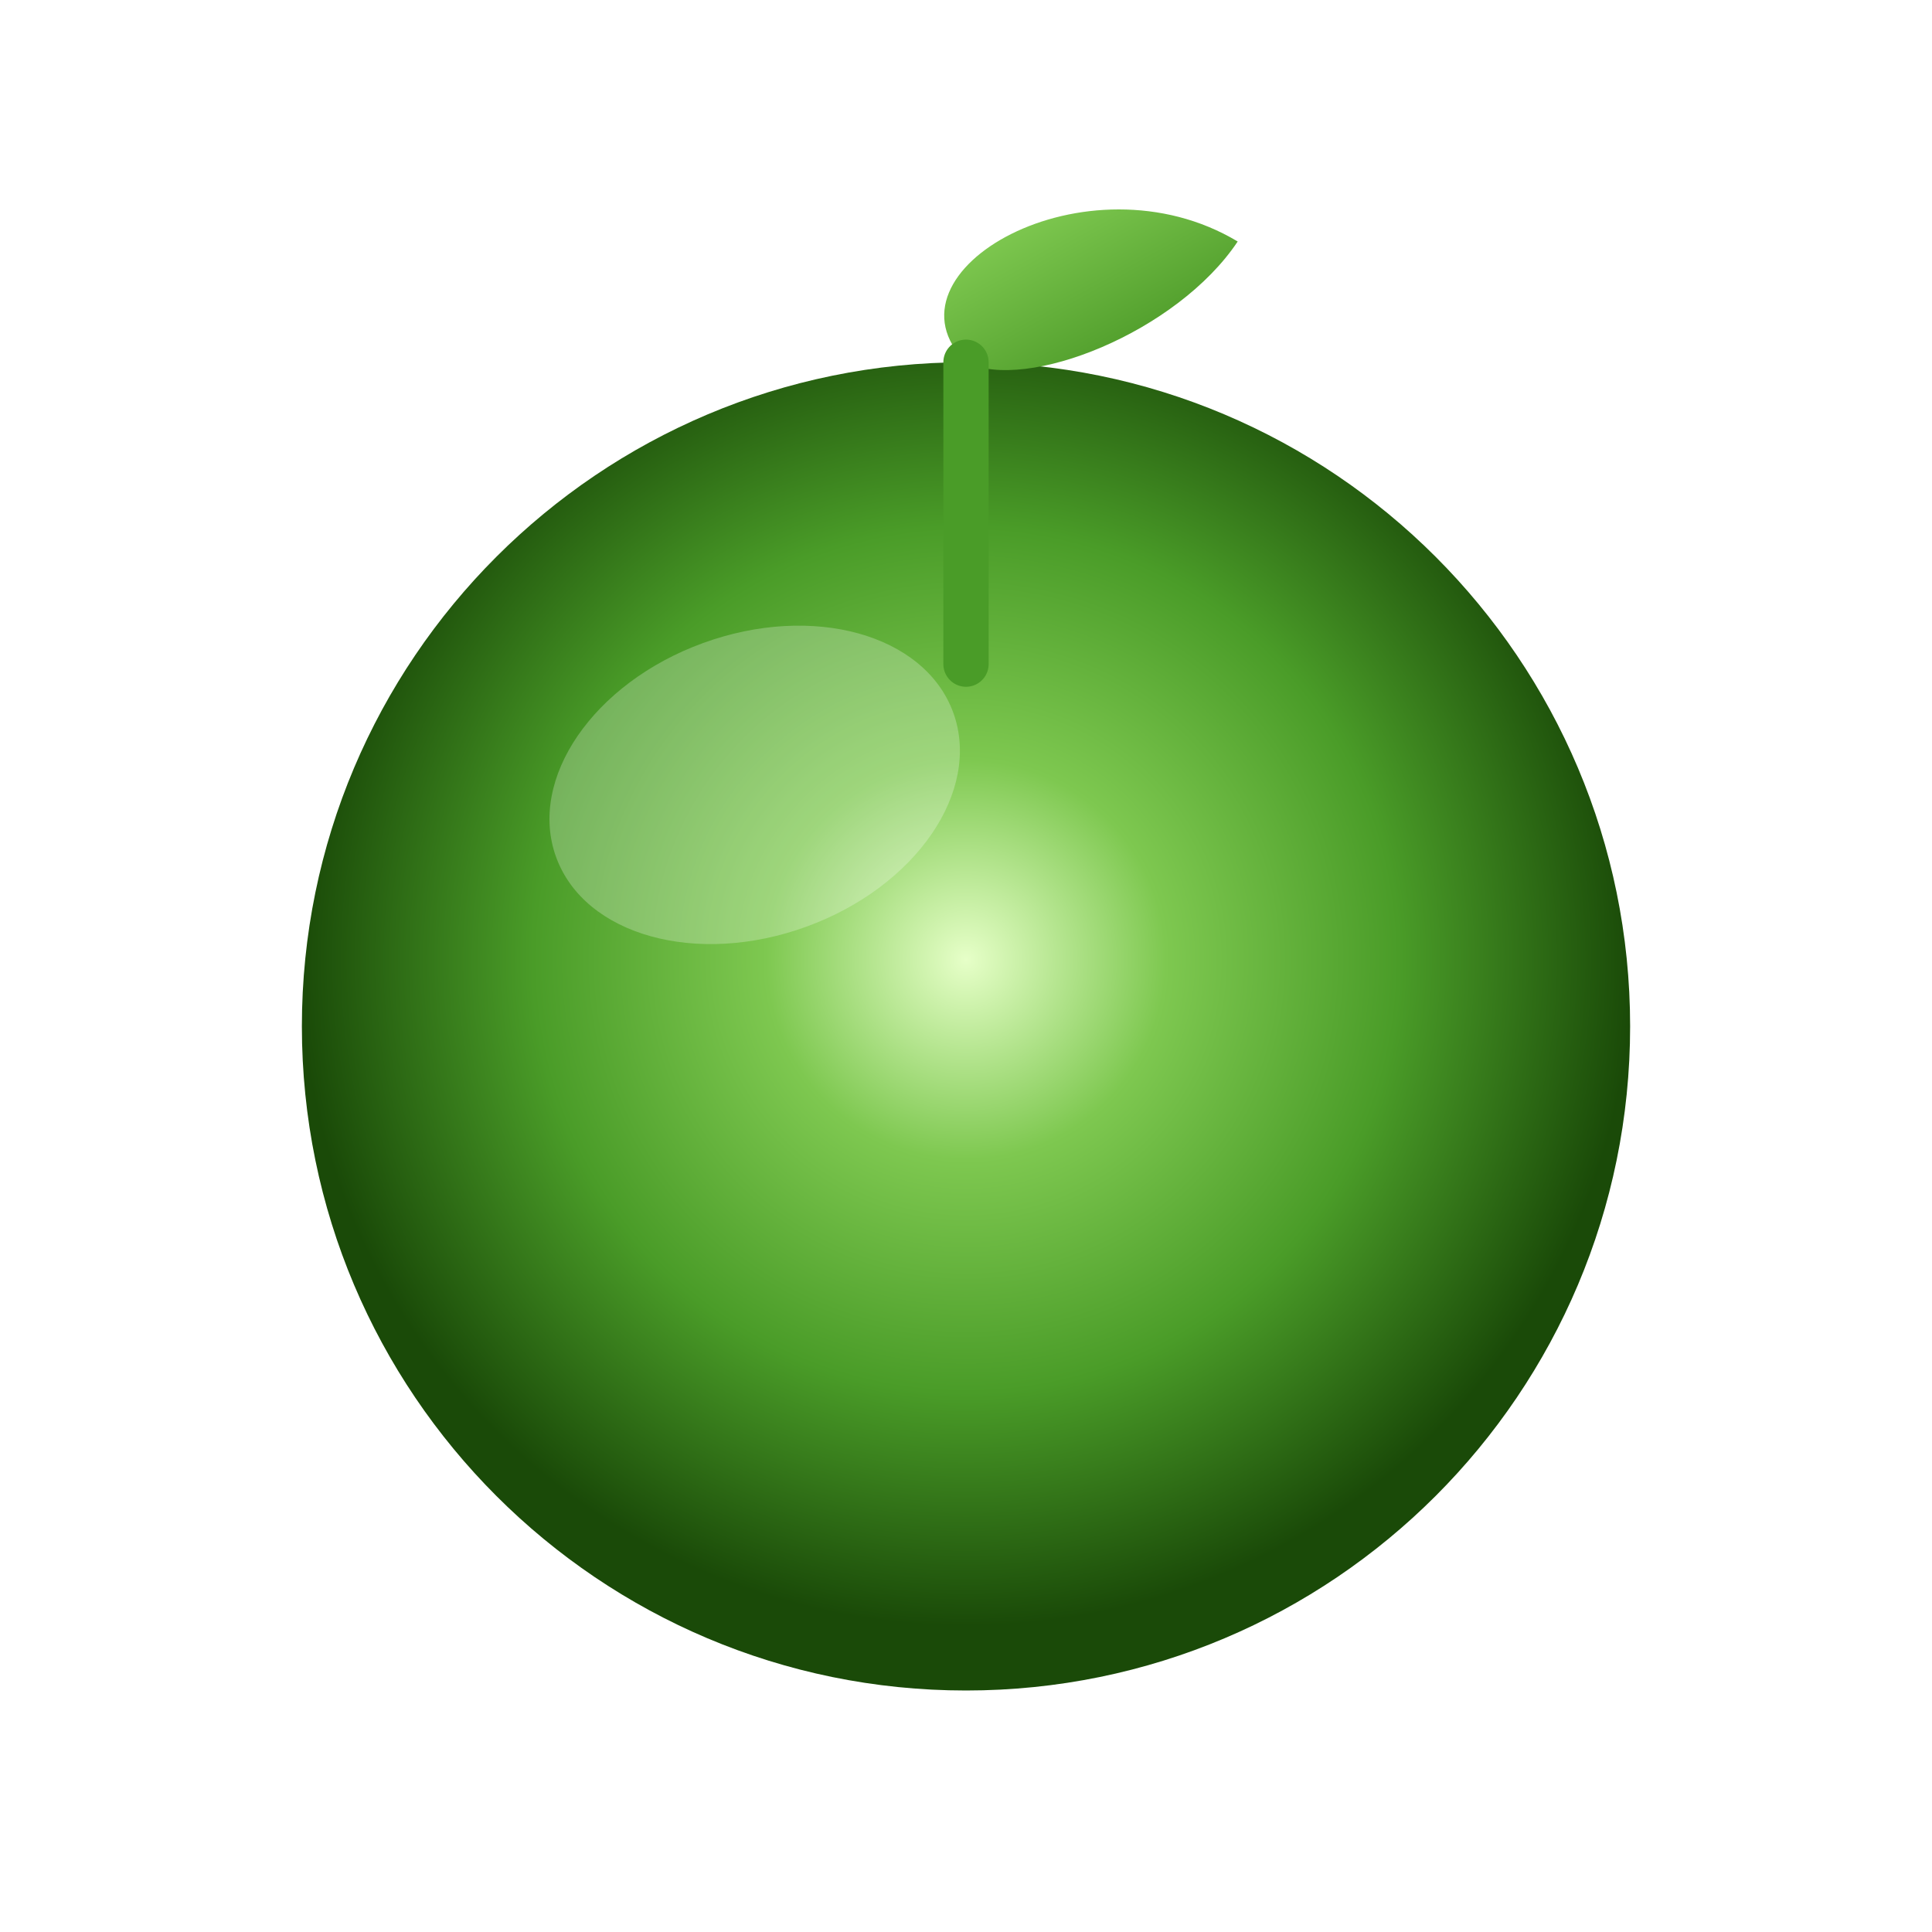
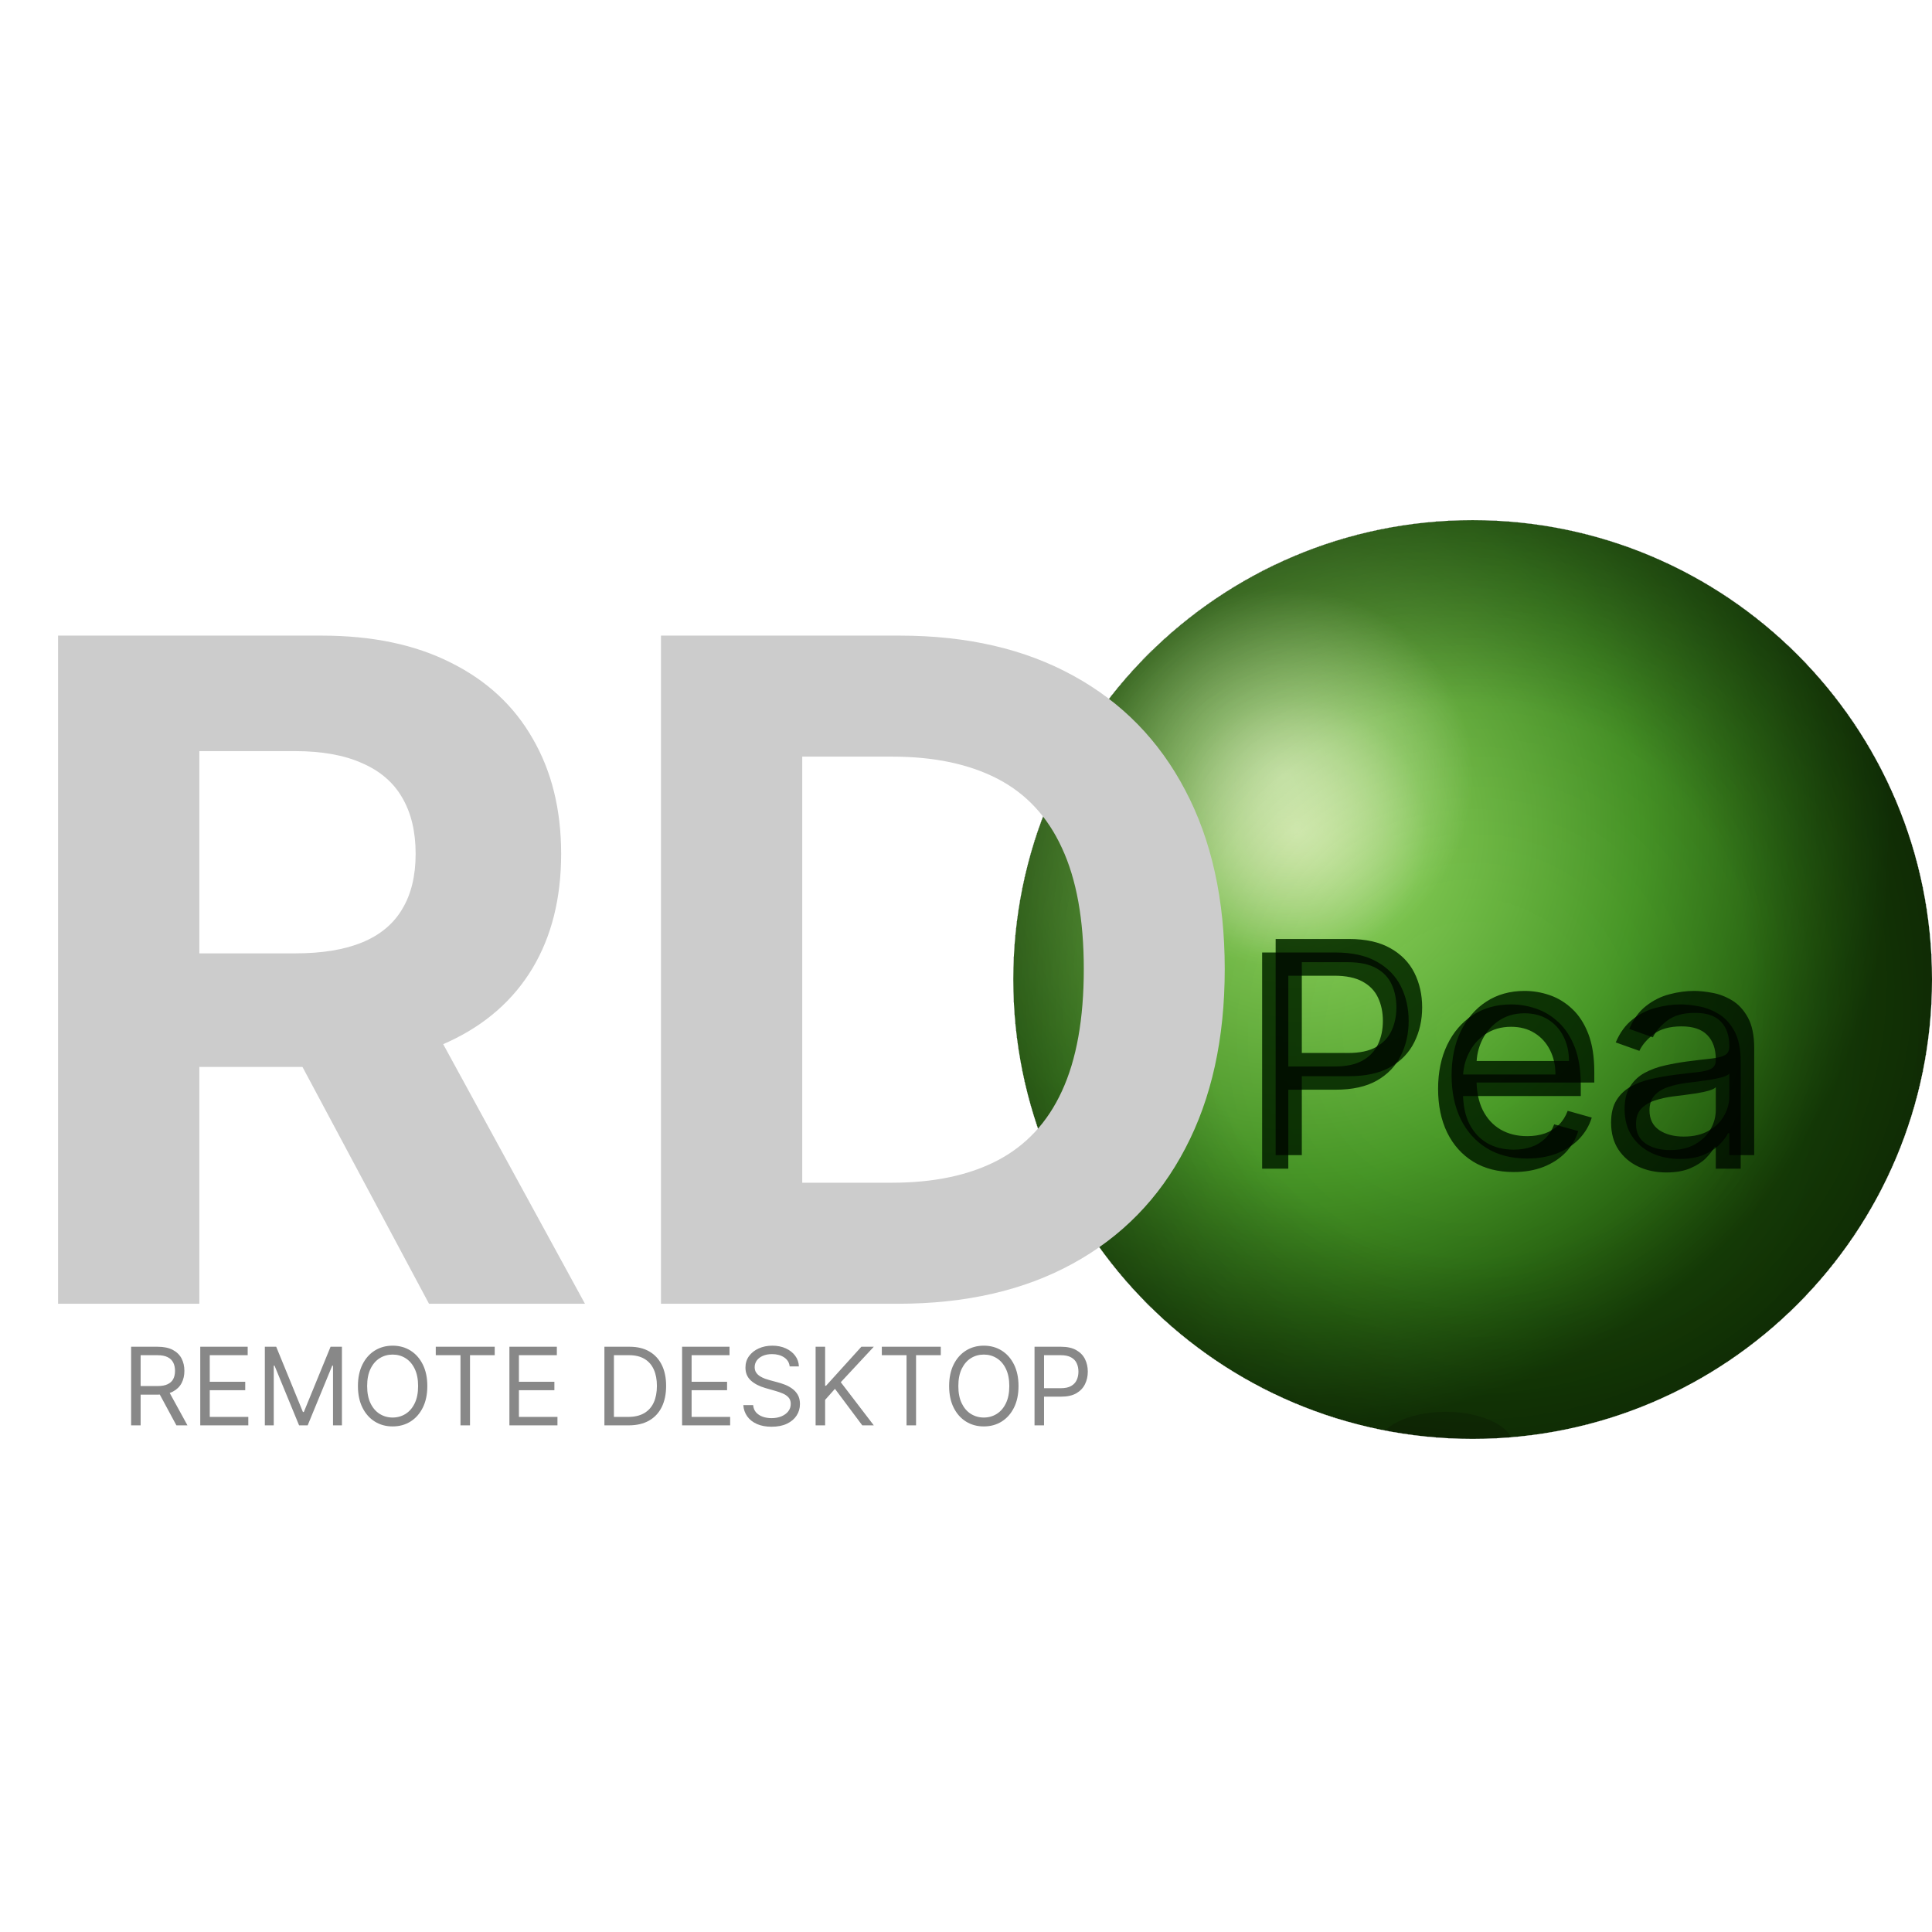
- <svg xmlns="http://www.w3.org/2000/svg" viewBox="0 0 128 128">
-   <defs>
-     <radialGradient id="pea" cx="50%" cy="45%" r="50%">
-       <stop offset="0%" stop-color="#E6FFC8" />
-       <stop offset="30%" stop-color="#7EC850" />
-       <stop offset="65%" stop-color="#4A9C28" />
-       <stop offset="100%" stop-color="#1A4A08" />
-     </radialGradient>
-     <linearGradient id="leaf" x1="0" y1="0" x2="1" y2="1">
-       <stop offset="0%" stop-color="#8BD45A" />
-       <stop offset="100%" stop-color="#3D8C1C" />
-     </linearGradient>
-   </defs>
-   <circle cx="64" cy="68" r="44" fill="url(#pea)" />
-   <ellipse cx="50" cy="52" rx="14" ry="10" fill="rgba(255,255,255,.25)" transform="rotate(-20 50 52)" />
-   <path d="M64 24 C58 18, 72 10, 82 16 C78 22, 68 26, 64 24Z" fill="url(#leaf)" />
-   <path d="M64 24 C64 30, 64 38, 64 44" stroke="#4A9C28" stroke-width="3" fill="none" stroke-linecap="round" />
+ <svg xmlns="http://www.w3.org/2000/svg" width="143" height="143" viewBox="0 0 143 143" fill="none">
+   <g transform="translate(0, 30.5)">
+     <g filter="url(#filter0_i_4_10)">
+       <mask id="mask0_4_10" style="mask-type:alpha" maskUnits="userSpaceOnUse" x="75" y="8" width="68" height="68">
+         <path d="M109 76C127.778 76 143 60.778 143 42C143 23.222 127.778 8 109 8C90.222 8 75 23.222 75 42C75 60.778 90.222 76 109 76Z" fill="url(#paint0_radial_4_10)" />
+       </mask>
+       <g mask="url(#mask0_4_10)">
+         <path d="M109 76C127.778 76 143 60.778 143 42C143 23.222 127.778 8 109 8C90.222 8 75 23.222 75 42C75 60.778 90.222 76 109 76Z" fill="url(#paint1_radial_4_10)" />
+         <path d="M109 76C127.778 76 143 60.778 143 42C143 23.222 127.778 8 109 8C90.222 8 75 23.222 75 42C75 60.778 90.222 76 109 76Z" fill="url(#paint2_radial_4_10)" />
+         <path d="M109 76C127.778 76 143 60.778 143 42C143 23.222 127.778 8 109 8C90.222 8 75 23.222 75 42C75 60.778 90.222 76 109 76Z" fill="url(#paint3_radial_4_10)" />
+         <path d="M107 79C109.761 79 112 77.881 112 76.5C112 75.119 109.761 74 107 74C104.239 74 102 75.119 102 76.5C102 77.881 104.239 79 107 79Z" fill="black" fill-opacity="0.18" />
+       </g>
+     </g>
+     <path d="M94.419 55V39H99.825C101.08 39 102.106 39.227 102.903 39.68C103.705 40.128 104.299 40.734 104.685 41.5C105.07 42.266 105.263 43.12 105.263 44.062C105.263 45.005 105.07 45.862 104.685 46.633C104.304 47.404 103.716 48.018 102.919 48.477C102.122 48.93 101.101 49.156 99.856 49.156H95.981V47.438H99.794C100.653 47.438 101.343 47.289 101.864 46.992C102.385 46.695 102.763 46.294 102.997 45.789C103.237 45.279 103.356 44.703 103.356 44.062C103.356 43.422 103.237 42.849 102.997 42.344C102.763 41.839 102.382 41.443 101.856 41.156C101.33 40.865 100.632 40.719 99.763 40.719H96.356V55H94.419ZM113.036 55.25C111.88 55.25 110.882 54.995 110.044 54.484C109.211 53.969 108.567 53.25 108.114 52.328C107.666 51.401 107.442 50.323 107.442 49.094C107.442 47.865 107.666 46.781 108.114 45.844C108.567 44.901 109.198 44.167 110.005 43.641C110.817 43.109 111.765 42.844 112.849 42.844C113.474 42.844 114.091 42.948 114.7 43.156C115.31 43.365 115.864 43.703 116.364 44.172C116.864 44.635 117.263 45.25 117.56 46.016C117.856 46.781 118.005 47.724 118.005 48.844V49.625H108.755V48.031H116.13C116.13 47.354 115.994 46.75 115.724 46.219C115.458 45.688 115.078 45.268 114.583 44.961C114.093 44.654 113.515 44.5 112.849 44.5C112.114 44.5 111.479 44.682 110.942 45.047C110.411 45.406 110.002 45.875 109.716 46.453C109.429 47.031 109.286 47.651 109.286 48.312V49.375C109.286 50.281 109.442 51.05 109.755 51.68C110.073 52.305 110.513 52.781 111.075 53.109C111.638 53.432 112.291 53.594 113.036 53.594C113.521 53.594 113.958 53.526 114.349 53.391C114.744 53.25 115.086 53.042 115.372 52.766C115.659 52.484 115.88 52.135 116.036 51.719L117.817 52.219C117.63 52.823 117.315 53.354 116.872 53.812C116.429 54.266 115.882 54.62 115.231 54.875C114.58 55.125 113.849 55.25 113.036 55.25ZM124.341 55.281C123.58 55.281 122.89 55.138 122.271 54.852C121.651 54.56 121.159 54.141 120.794 53.594C120.429 53.042 120.247 52.375 120.247 51.594C120.247 50.906 120.382 50.349 120.653 49.922C120.924 49.49 121.286 49.151 121.739 48.906C122.192 48.661 122.692 48.479 123.239 48.359C123.791 48.234 124.346 48.135 124.903 48.062C125.632 47.969 126.224 47.898 126.677 47.852C127.135 47.8 127.468 47.714 127.677 47.594C127.89 47.474 127.997 47.266 127.997 46.969V46.906C127.997 46.135 127.786 45.536 127.364 45.109C126.948 44.682 126.315 44.469 125.466 44.469C124.586 44.469 123.896 44.661 123.396 45.047C122.896 45.432 122.544 45.844 122.341 46.281L120.591 45.656C120.903 44.927 121.32 44.359 121.841 43.953C122.367 43.542 122.94 43.255 123.56 43.094C124.185 42.927 124.799 42.844 125.403 42.844C125.789 42.844 126.231 42.891 126.731 42.984C127.237 43.073 127.724 43.258 128.192 43.539C128.666 43.82 129.06 44.245 129.372 44.812C129.685 45.38 129.841 46.141 129.841 47.094V55H127.997V53.375H127.903C127.778 53.635 127.57 53.914 127.278 54.211C126.987 54.508 126.599 54.76 126.114 54.969C125.63 55.177 125.039 55.281 124.341 55.281ZM124.622 53.625C125.351 53.625 125.966 53.482 126.466 53.195C126.971 52.909 127.351 52.539 127.606 52.086C127.867 51.633 127.997 51.156 127.997 50.656V48.969C127.919 49.062 127.747 49.148 127.481 49.227C127.221 49.3 126.919 49.365 126.575 49.422C126.237 49.474 125.906 49.521 125.583 49.562C125.265 49.599 125.007 49.63 124.81 49.656C124.33 49.719 123.882 49.82 123.466 49.961C123.054 50.096 122.721 50.302 122.466 50.578C122.216 50.849 122.091 51.219 122.091 51.688C122.091 52.328 122.328 52.812 122.802 53.141C123.281 53.464 123.888 53.625 124.622 53.625Z" fill="#275017" style="mix-blend-mode:multiply" />
+     <path d="M93.419 56V40H98.825C100.08 40 101.106 40.227 101.903 40.68C102.705 41.128 103.299 41.734 103.685 42.5C104.07 43.266 104.263 44.12 104.263 45.062C104.263 46.005 104.07 46.862 103.685 47.633C103.304 48.404 102.716 49.018 101.919 49.477C101.122 49.93 100.101 50.156 98.856 50.156H94.981V48.438H98.794C99.653 48.438 100.343 48.289 100.864 47.992C101.385 47.695 101.763 47.294 101.997 46.789C102.237 46.279 102.356 45.703 102.356 45.062C102.356 44.422 102.237 43.849 101.997 43.344C101.763 42.839 101.382 42.443 100.856 42.156C100.33 41.865 99.632 41.719 98.763 41.719H95.356V56H93.419ZM112.036 56.25C110.88 56.25 109.882 55.995 109.044 55.484C108.211 54.969 107.567 54.25 107.114 53.328C106.666 52.401 106.442 51.323 106.442 50.094C106.442 48.865 106.666 47.781 107.114 46.844C107.567 45.901 108.198 45.167 109.005 44.641C109.817 44.109 110.765 43.844 111.849 43.844C112.474 43.844 113.091 43.948 113.7 44.156C114.31 44.365 114.864 44.703 115.364 45.172C115.864 45.635 116.263 46.25 116.56 47.016C116.856 47.781 117.005 48.724 117.005 49.844V50.625H107.755V49.031H115.13C115.13 48.354 114.994 47.75 114.724 47.219C114.458 46.688 114.078 46.268 113.583 45.961C113.093 45.654 112.515 45.5 111.849 45.5C111.114 45.5 110.479 45.682 109.942 46.047C109.411 46.406 109.002 46.875 108.716 47.453C108.429 48.031 108.286 48.651 108.286 49.312V50.375C108.286 51.281 108.442 52.05 108.755 52.68C109.073 53.305 109.513 53.781 110.075 54.109C110.638 54.432 111.291 54.594 112.036 54.594C112.521 54.594 112.958 54.526 113.349 54.391C113.744 54.25 114.086 54.042 114.372 53.766C114.659 53.484 114.88 53.135 115.036 52.719L116.817 53.219C116.63 53.823 116.315 54.354 115.872 54.812C115.429 55.266 114.882 55.62 114.231 55.875C113.58 56.125 112.849 56.25 112.036 56.25ZM123.341 56.281C122.58 56.281 121.89 56.138 121.271 55.852C120.651 55.56 120.159 55.141 119.794 54.594C119.429 54.042 119.247 53.375 119.247 52.594C119.247 51.906 119.382 51.349 119.653 50.922C119.924 50.49 120.286 50.151 120.739 49.906C121.192 49.661 121.692 49.479 122.239 49.359C122.791 49.234 123.346 49.135 123.903 49.062C124.632 48.969 125.224 48.898 125.677 48.852C126.135 48.8 126.468 48.714 126.677 48.594C126.89 48.474 126.997 48.266 126.997 47.969V47.906C126.997 47.135 126.786 46.536 126.364 46.109C125.948 45.682 125.315 45.469 124.466 45.469C123.586 45.469 122.896 45.661 122.396 46.047C121.896 46.432 121.544 46.844 121.341 47.281L119.591 46.656C119.903 45.927 120.32 45.359 120.841 44.953C121.367 44.542 121.94 44.255 122.56 44.094C123.185 43.927 123.799 43.844 124.403 43.844C124.789 43.844 125.231 43.891 125.731 43.984C126.237 44.073 126.724 44.258 127.192 44.539C127.666 44.82 128.06 45.245 128.372 45.812C128.685 46.38 128.841 47.141 128.841 48.094V56H126.997V54.375H126.903C126.778 54.635 126.57 54.914 126.278 55.211C125.987 55.508 125.599 55.76 125.114 55.969C124.63 56.177 124.039 56.281 123.341 56.281ZM123.622 54.625C124.351 54.625 124.966 54.482 125.466 54.195C125.971 53.909 126.351 53.539 126.606 53.086C126.867 52.633 126.997 52.156 126.997 51.656V49.969C126.919 50.062 126.747 50.148 126.481 50.227C126.221 50.3 125.919 50.365 125.575 50.422C125.237 50.474 124.906 50.521 124.583 50.562C124.265 50.599 124.007 50.63 123.81 50.656C123.33 50.719 122.882 50.82 122.466 50.961C122.054 51.096 121.721 51.302 121.466 51.578C121.216 51.849 121.091 52.219 121.091 52.688C121.091 53.328 121.328 53.812 121.802 54.141C122.281 54.464 122.888 54.625 123.622 54.625Z" fill="#275017" style="mix-blend-mode:multiply" />
+     <path d="M4.298 66V16.546H23.81C27.544 16.546 30.732 17.213 33.372 18.55C36.028 19.87 38.049 21.745 39.433 24.176C40.834 26.591 41.534 29.432 41.534 32.7C41.534 35.984 40.826 38.81 39.409 41.176C37.992 43.526 35.94 45.33 33.251 46.585C30.579 47.841 27.343 48.469 23.544 48.469H10.48V40.065H21.854C23.85 40.065 25.508 39.792 26.828 39.244C28.148 38.697 29.13 37.876 29.774 36.781C30.434 35.687 30.764 34.326 30.764 32.7C30.764 31.058 30.434 29.674 29.774 28.547C29.13 27.42 28.14 26.567 26.804 25.987C25.484 25.392 23.818 25.094 21.805 25.094H14.754V66H4.298ZM31.006 43.494L43.297 66H31.754L19.729 43.494H31.006ZM66.454 66H48.923V16.546H66.599C71.574 16.546 75.856 17.535 79.446 19.516C83.036 21.48 85.797 24.305 87.729 27.991C89.677 31.678 90.651 36.089 90.651 41.224C90.651 46.376 89.677 50.803 87.729 54.506C85.797 58.208 83.02 61.05 79.398 63.03C75.792 65.01 71.477 66 66.454 66ZM59.379 57.041H66.02C69.111 57.041 71.711 56.494 73.82 55.399C75.945 54.288 77.538 52.574 78.601 50.256C79.68 47.921 80.219 44.911 80.219 41.224C80.219 37.57 79.68 34.584 78.601 32.266C77.538 29.947 75.953 28.241 73.844 27.146C71.735 26.052 69.135 25.504 66.044 25.504H59.379V57.041Z" fill="#CCCCCC" />
+     <path d="M9.705 75V69.182H11.671C12.125 69.182 12.498 69.26 12.79 69.415C13.081 69.568 13.297 69.779 13.438 70.048C13.578 70.317 13.648 70.623 13.648 70.966C13.648 71.309 13.578 71.613 13.438 71.878C13.297 72.143 13.082 72.351 12.793 72.503C12.503 72.653 12.133 72.727 11.682 72.727H10.091V72.091H11.659C11.97 72.091 12.22 72.046 12.409 71.954C12.6 71.864 12.739 71.735 12.824 71.568C12.911 71.4 12.954 71.199 12.954 70.966C12.954 70.733 12.911 70.529 12.824 70.355C12.737 70.181 12.598 70.046 12.406 69.952C12.215 69.855 11.962 69.807 11.648 69.807H10.409V75H9.705ZM12.443 72.386L13.875 75H13.057L11.648 72.386H12.443ZM14.822 75V69.182H18.333V69.807H15.526V71.773H18.151V72.398H15.526V74.375H18.379V75H14.822ZM19.603 69.182H20.444L22.421 74.011H22.489L24.467 69.182H25.308V75H24.648V70.579H24.592L22.773 75H22.137L20.319 70.579H20.262V75H19.603V69.182ZM31.629 72.091C31.629 72.704 31.518 73.235 31.297 73.682C31.075 74.129 30.771 74.474 30.385 74.716C29.999 74.958 29.557 75.079 29.061 75.079C28.565 75.079 28.124 74.958 27.737 74.716C27.351 74.474 27.047 74.129 26.825 73.682C26.604 73.235 26.493 72.704 26.493 72.091C26.493 71.477 26.604 70.947 26.825 70.5C27.047 70.053 27.351 69.708 27.737 69.466C28.124 69.224 28.565 69.102 29.061 69.102C29.557 69.102 29.999 69.224 30.385 69.466C30.771 69.708 31.075 70.053 31.297 70.5C31.518 70.947 31.629 71.477 31.629 72.091ZM30.947 72.091C30.947 71.587 30.863 71.162 30.695 70.815C30.528 70.469 30.302 70.206 30.016 70.028C29.732 69.85 29.413 69.761 29.061 69.761C28.709 69.761 28.39 69.85 28.104 70.028C27.82 70.206 27.593 70.469 27.425 70.815C27.258 71.162 27.175 71.587 27.175 72.091C27.175 72.595 27.258 73.02 27.425 73.367C27.593 73.713 27.82 73.975 28.104 74.153C28.39 74.331 28.709 74.421 29.061 74.421C29.413 74.421 29.732 74.331 30.016 74.153C30.302 73.975 30.528 73.713 30.695 73.367C30.863 73.02 30.947 72.595 30.947 72.091ZM32.254 69.807V69.182H36.617V69.807H34.788V75H34.083V69.807H32.254ZM37.705 75V69.182H41.216V69.807H38.409V71.773H41.034V72.398H38.409V74.375H41.261V75H37.705ZM46.531 75H44.736V69.182H46.611C47.175 69.182 47.658 69.298 48.06 69.531C48.461 69.762 48.769 70.095 48.983 70.528C49.197 70.96 49.304 71.477 49.304 72.079C49.304 72.686 49.196 73.207 48.98 73.645C48.764 74.081 48.45 74.416 48.037 74.651C47.624 74.883 47.122 75 46.531 75ZM45.44 74.375H46.486C46.967 74.375 47.365 74.282 47.682 74.097C47.998 73.911 48.234 73.647 48.389 73.304C48.544 72.961 48.622 72.553 48.622 72.079C48.622 71.61 48.545 71.206 48.392 70.867C48.239 70.526 48.01 70.264 47.705 70.082C47.4 69.899 47.02 69.807 46.565 69.807H45.44V74.375ZM50.486 75V69.182H53.997V69.807H51.19V71.773H53.815V72.398H51.19V74.375H54.043V75H50.486ZM58.449 70.636C58.415 70.349 58.276 70.125 58.034 69.966C57.792 69.807 57.494 69.727 57.142 69.727C56.885 69.727 56.659 69.769 56.466 69.852C56.275 69.936 56.125 70.05 56.017 70.196C55.911 70.342 55.858 70.508 55.858 70.693C55.858 70.849 55.895 70.982 55.969 71.094C56.044 71.204 56.141 71.296 56.258 71.369C56.376 71.441 56.499 71.501 56.628 71.548C56.757 71.594 56.875 71.631 56.983 71.659L57.574 71.818C57.725 71.858 57.894 71.913 58.08 71.983C58.267 72.053 58.446 72.149 58.617 72.27C58.789 72.389 58.931 72.543 59.043 72.73C59.154 72.918 59.21 73.148 59.21 73.421C59.21 73.735 59.128 74.019 58.963 74.273C58.8 74.526 58.562 74.728 58.247 74.878C57.935 75.028 57.555 75.102 57.108 75.102C56.691 75.102 56.331 75.035 56.026 74.901C55.722 74.766 55.484 74.579 55.31 74.338C55.137 74.097 55.04 73.818 55.017 73.5H55.744C55.763 73.72 55.837 73.901 55.966 74.046C56.097 74.188 56.261 74.294 56.46 74.364C56.661 74.432 56.877 74.466 57.108 74.466C57.377 74.466 57.618 74.422 57.832 74.335C58.046 74.246 58.216 74.123 58.341 73.966C58.466 73.807 58.528 73.621 58.528 73.409C58.528 73.216 58.474 73.059 58.367 72.938C58.258 72.816 58.117 72.718 57.94 72.642C57.764 72.566 57.574 72.5 57.369 72.443L56.653 72.239C56.199 72.108 55.839 71.921 55.574 71.679C55.309 71.437 55.176 71.119 55.176 70.727C55.176 70.401 55.264 70.117 55.44 69.875C55.618 69.631 55.857 69.441 56.156 69.307C56.457 69.171 56.794 69.102 57.165 69.102C57.54 69.102 57.873 69.169 58.165 69.304C58.456 69.437 58.688 69.618 58.858 69.849C59.03 70.081 59.121 70.343 59.131 70.636H58.449ZM60.369 75V69.182H61.073V72.068H61.141L63.755 69.182H64.675L62.232 71.807L64.675 75H63.823L61.8 72.296L61.073 73.114V75H60.369ZM65.269 69.807V69.182H69.633V69.807H67.803V75H67.099V69.807H65.269ZM75.387 72.091C75.387 72.704 75.276 73.235 75.055 73.682C74.833 74.129 74.529 74.474 74.143 74.716C73.756 74.958 73.315 75.079 72.819 75.079C72.323 75.079 71.881 74.958 71.495 74.716C71.109 74.474 70.805 74.129 70.583 73.682C70.362 73.235 70.251 72.704 70.251 72.091C70.251 71.477 70.362 70.947 70.583 70.5C70.805 70.053 71.109 69.708 71.495 69.466C71.881 69.224 72.323 69.102 72.819 69.102C73.315 69.102 73.756 69.224 74.143 69.466C74.529 69.708 74.833 70.053 75.055 70.5C75.276 70.947 75.387 71.477 75.387 72.091ZM74.705 72.091C74.705 71.587 74.621 71.162 74.452 70.815C74.286 70.469 74.059 70.206 73.773 70.028C73.489 69.85 73.171 69.761 72.819 69.761C72.467 69.761 72.147 69.85 71.862 70.028C71.577 70.206 71.351 70.469 71.183 70.815C71.016 71.162 70.933 71.587 70.933 72.091C70.933 72.595 71.016 73.02 71.183 73.367C71.351 73.713 71.577 73.975 71.862 74.153C72.147 74.331 72.467 74.421 72.819 74.421C73.171 74.421 73.489 74.331 73.773 74.153C74.059 73.975 74.286 73.713 74.452 73.367C74.621 73.02 74.705 72.595 74.705 72.091ZM76.572 75V69.182H78.538C78.994 69.182 79.367 69.264 79.657 69.429C79.949 69.592 80.165 69.812 80.305 70.091C80.445 70.369 80.515 70.68 80.515 71.023C80.515 71.365 80.445 71.677 80.305 71.957C80.166 72.238 79.952 72.461 79.663 72.628C79.373 72.793 79.002 72.875 78.549 72.875H77.14V72.25H78.526C78.839 72.25 79.09 72.196 79.279 72.088C79.469 71.98 79.606 71.834 79.691 71.651C79.778 71.465 79.822 71.256 79.822 71.023C79.822 70.79 79.778 70.581 79.691 70.398C79.606 70.214 79.468 70.07 79.276 69.966C79.085 69.86 78.831 69.807 78.515 69.807H77.276V75H76.572Z" fill="#888888" />
+     <defs>
+       <filter id="filter0_i_4_10" x="75" y="8" width="68" height="72" filterUnits="userSpaceOnUse" color-interpolation-filters="sRGB">
+         <feFlood flood-opacity="0" result="BackgroundImageFix" />
+         <feBlend mode="normal" in="SourceGraphic" in2="BackgroundImageFix" result="shape" />
+         <feColorMatrix in="SourceAlpha" type="matrix" values="0 0 0 0 0 0 0 0 0 0 0 0 0 0 0 0 0 0 127 0" result="hardAlpha" />
+         <feOffset dy="4" />
+         <feGaussianBlur stdDeviation="23" />
+         <feComposite in2="hardAlpha" operator="arithmetic" k2="-1" k3="1" />
+         <feColorMatrix type="matrix" values="0 0 0 0 0 0 0 0 0 0 0 0 0 0 0 0 0 0 0.25 0" />
+         <feBlend mode="normal" in2="shape" result="effect1_innerShadow_4_10" />
+       </filter>
+       <radialGradient id="paint0_radial_4_10" cx="0" cy="0" r="1" gradientUnits="userSpaceOnUse" gradientTransform="translate(96 31) scale(44)">
+         <stop stop-color="#D4EDA8" />
+         <stop offset="0.22" stop-color="#7EC850" />
+         <stop offset="0.58" stop-color="#4A9C28" />
+         <stop offset="0.82" stop-color="#2D6E14" />
+         <stop offset="1" stop-color="#1A4A08" />
+       </radialGradient>
+       <radialGradient id="paint1_radial_4_10" cx="0" cy="0" r="1" gradientUnits="userSpaceOnUse" gradientTransform="translate(96 31) scale(44)">
+         <stop stop-color="#D4EDA8" />
+         <stop offset="0.22" stop-color="#7EC850" />
+         <stop offset="0.58" stop-color="#4A9C28" />
+         <stop offset="0.82" stop-color="#2D6E14" />
+         <stop offset="1" stop-color="#1A4A08" />
+       </radialGradient>
+       <radialGradient id="paint2_radial_4_10" cx="0" cy="0" r="1" gradientUnits="userSpaceOnUse" gradientTransform="translate(109 42) scale(34)">
+         <stop offset="0.6" stop-opacity="0" />
+         <stop offset="1" stop-opacity="0.28" />
+       </radialGradient>
+       <radialGradient id="paint3_radial_4_10" cx="0" cy="0" r="1" gradientUnits="userSpaceOnUse" gradientTransform="translate(95 27) scale(14)">
+         <stop stop-color="#E6FFC8" stop-opacity="0.72" />
+         <stop offset="1" stop-color="#E6FFC8" stop-opacity="0" />
+       </radialGradient>
+     </defs>
+   </g>
</svg>
